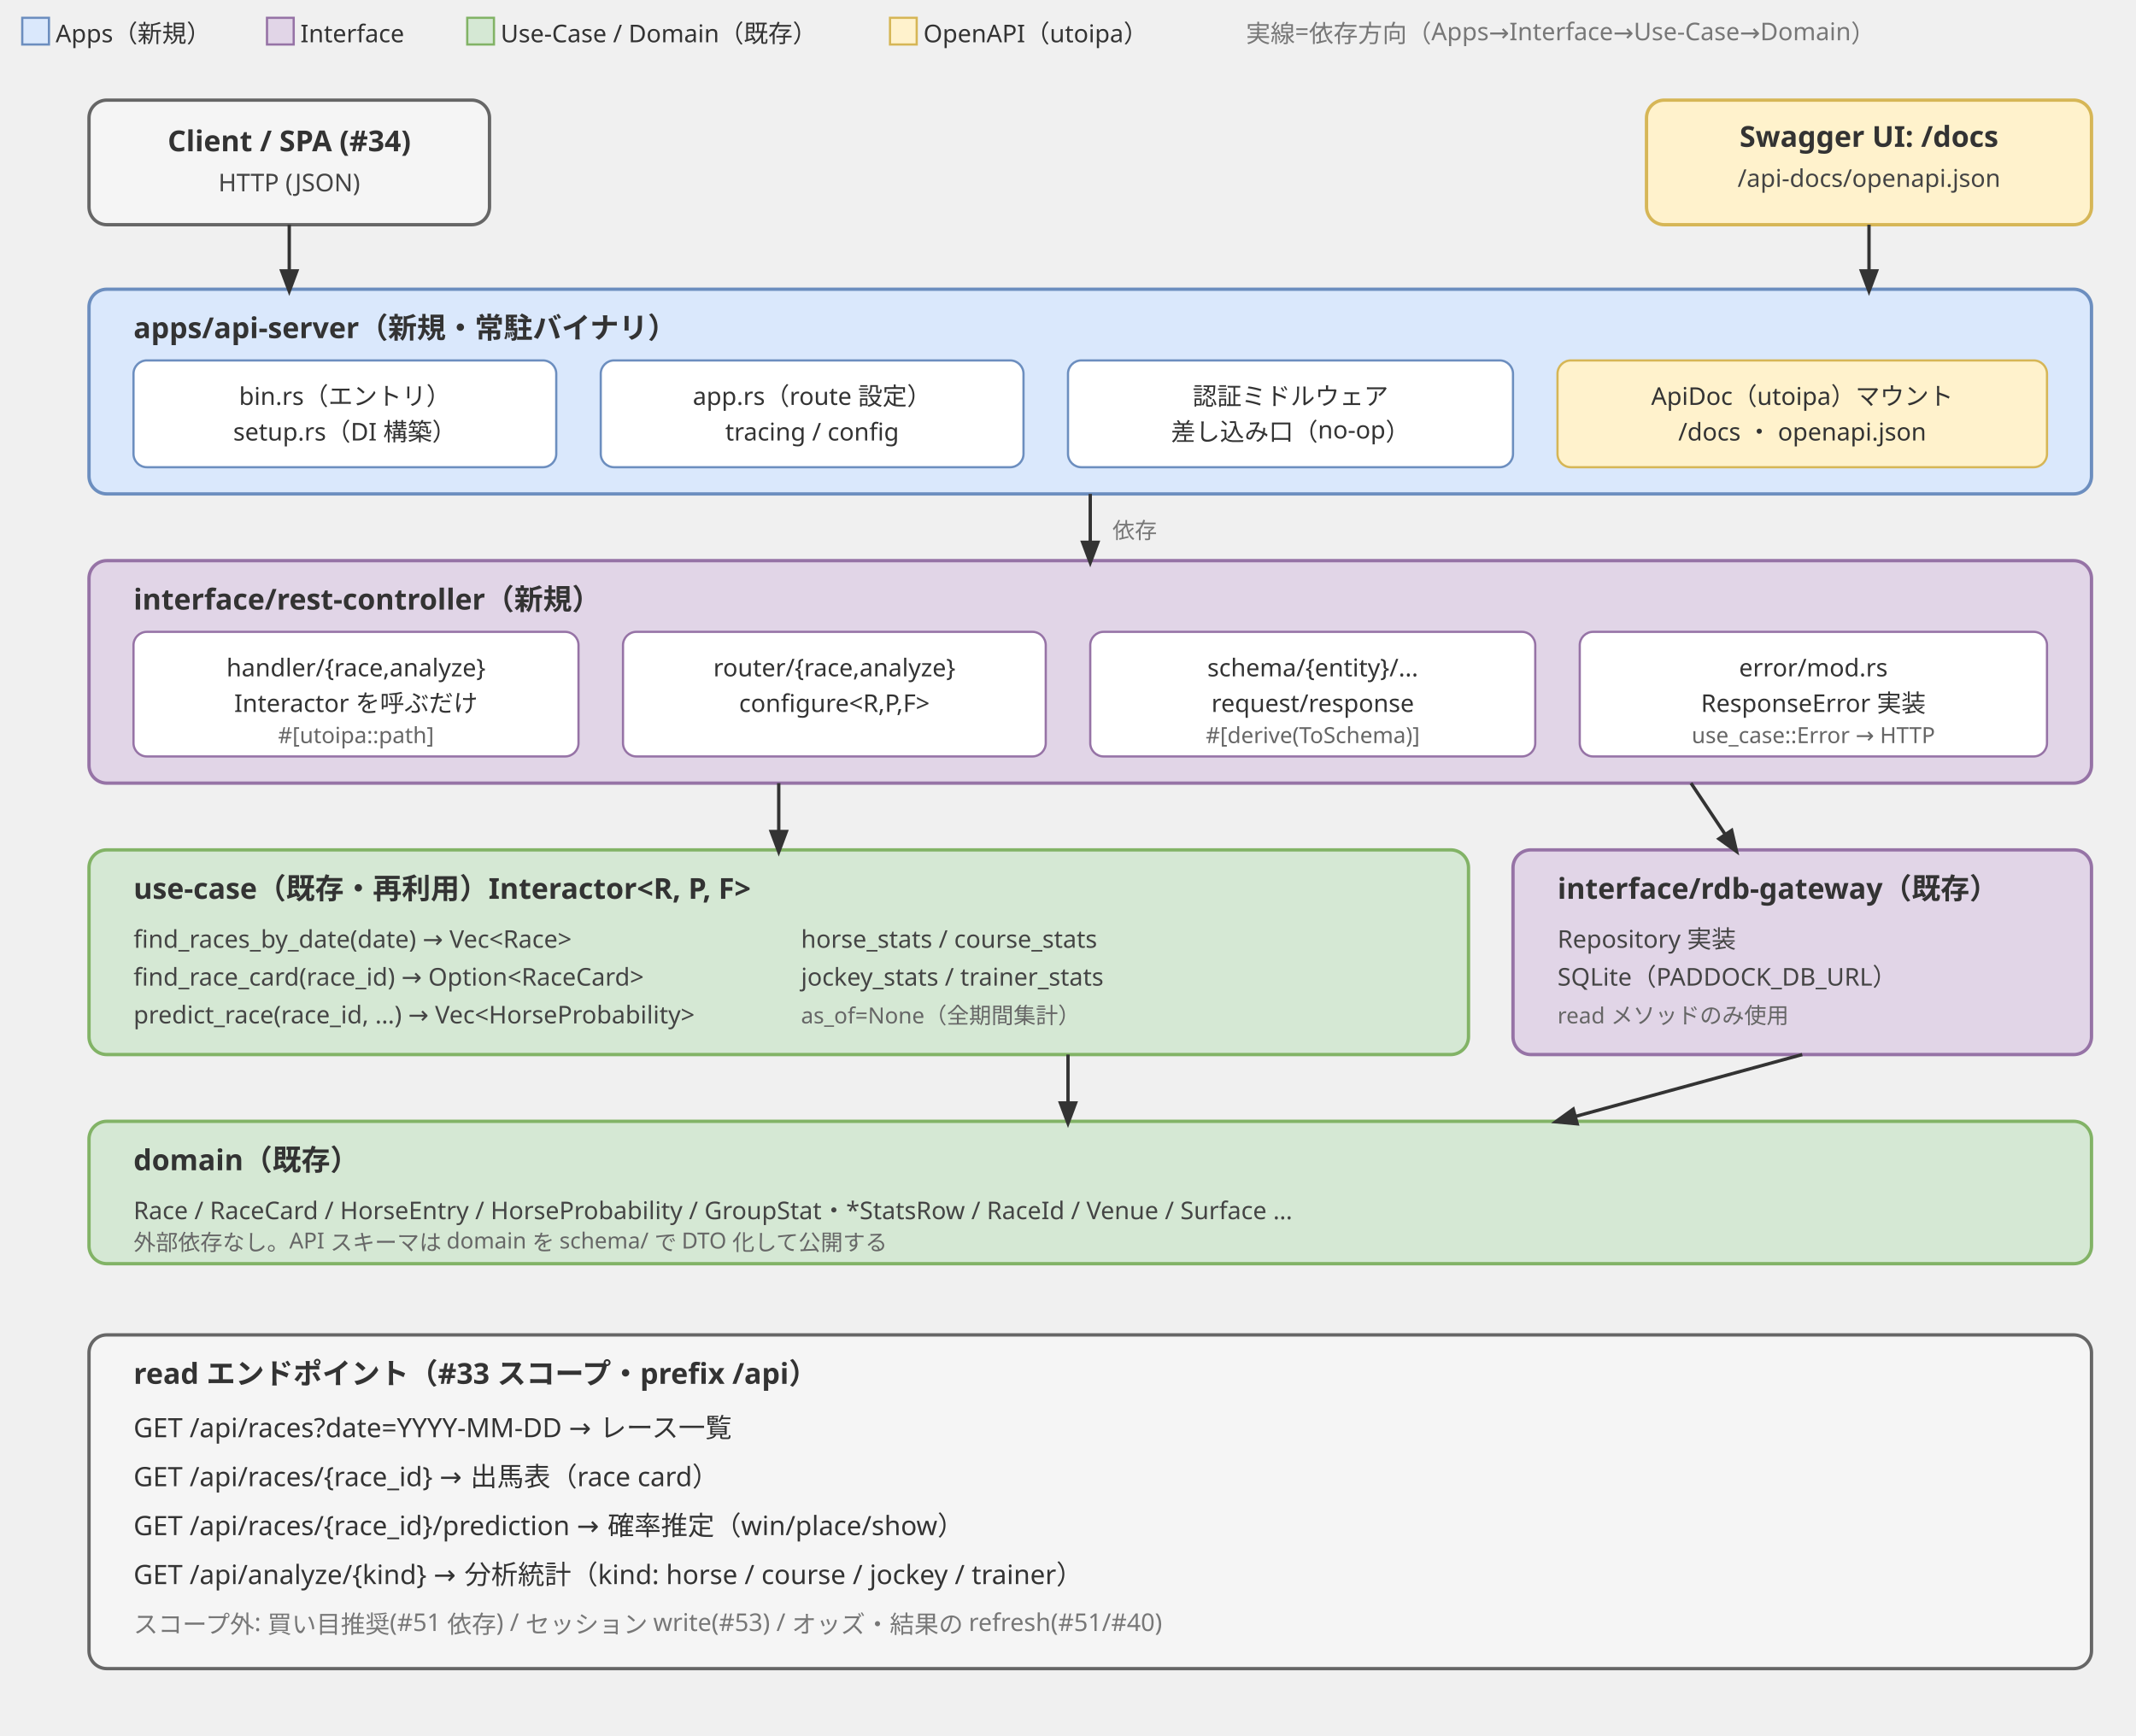
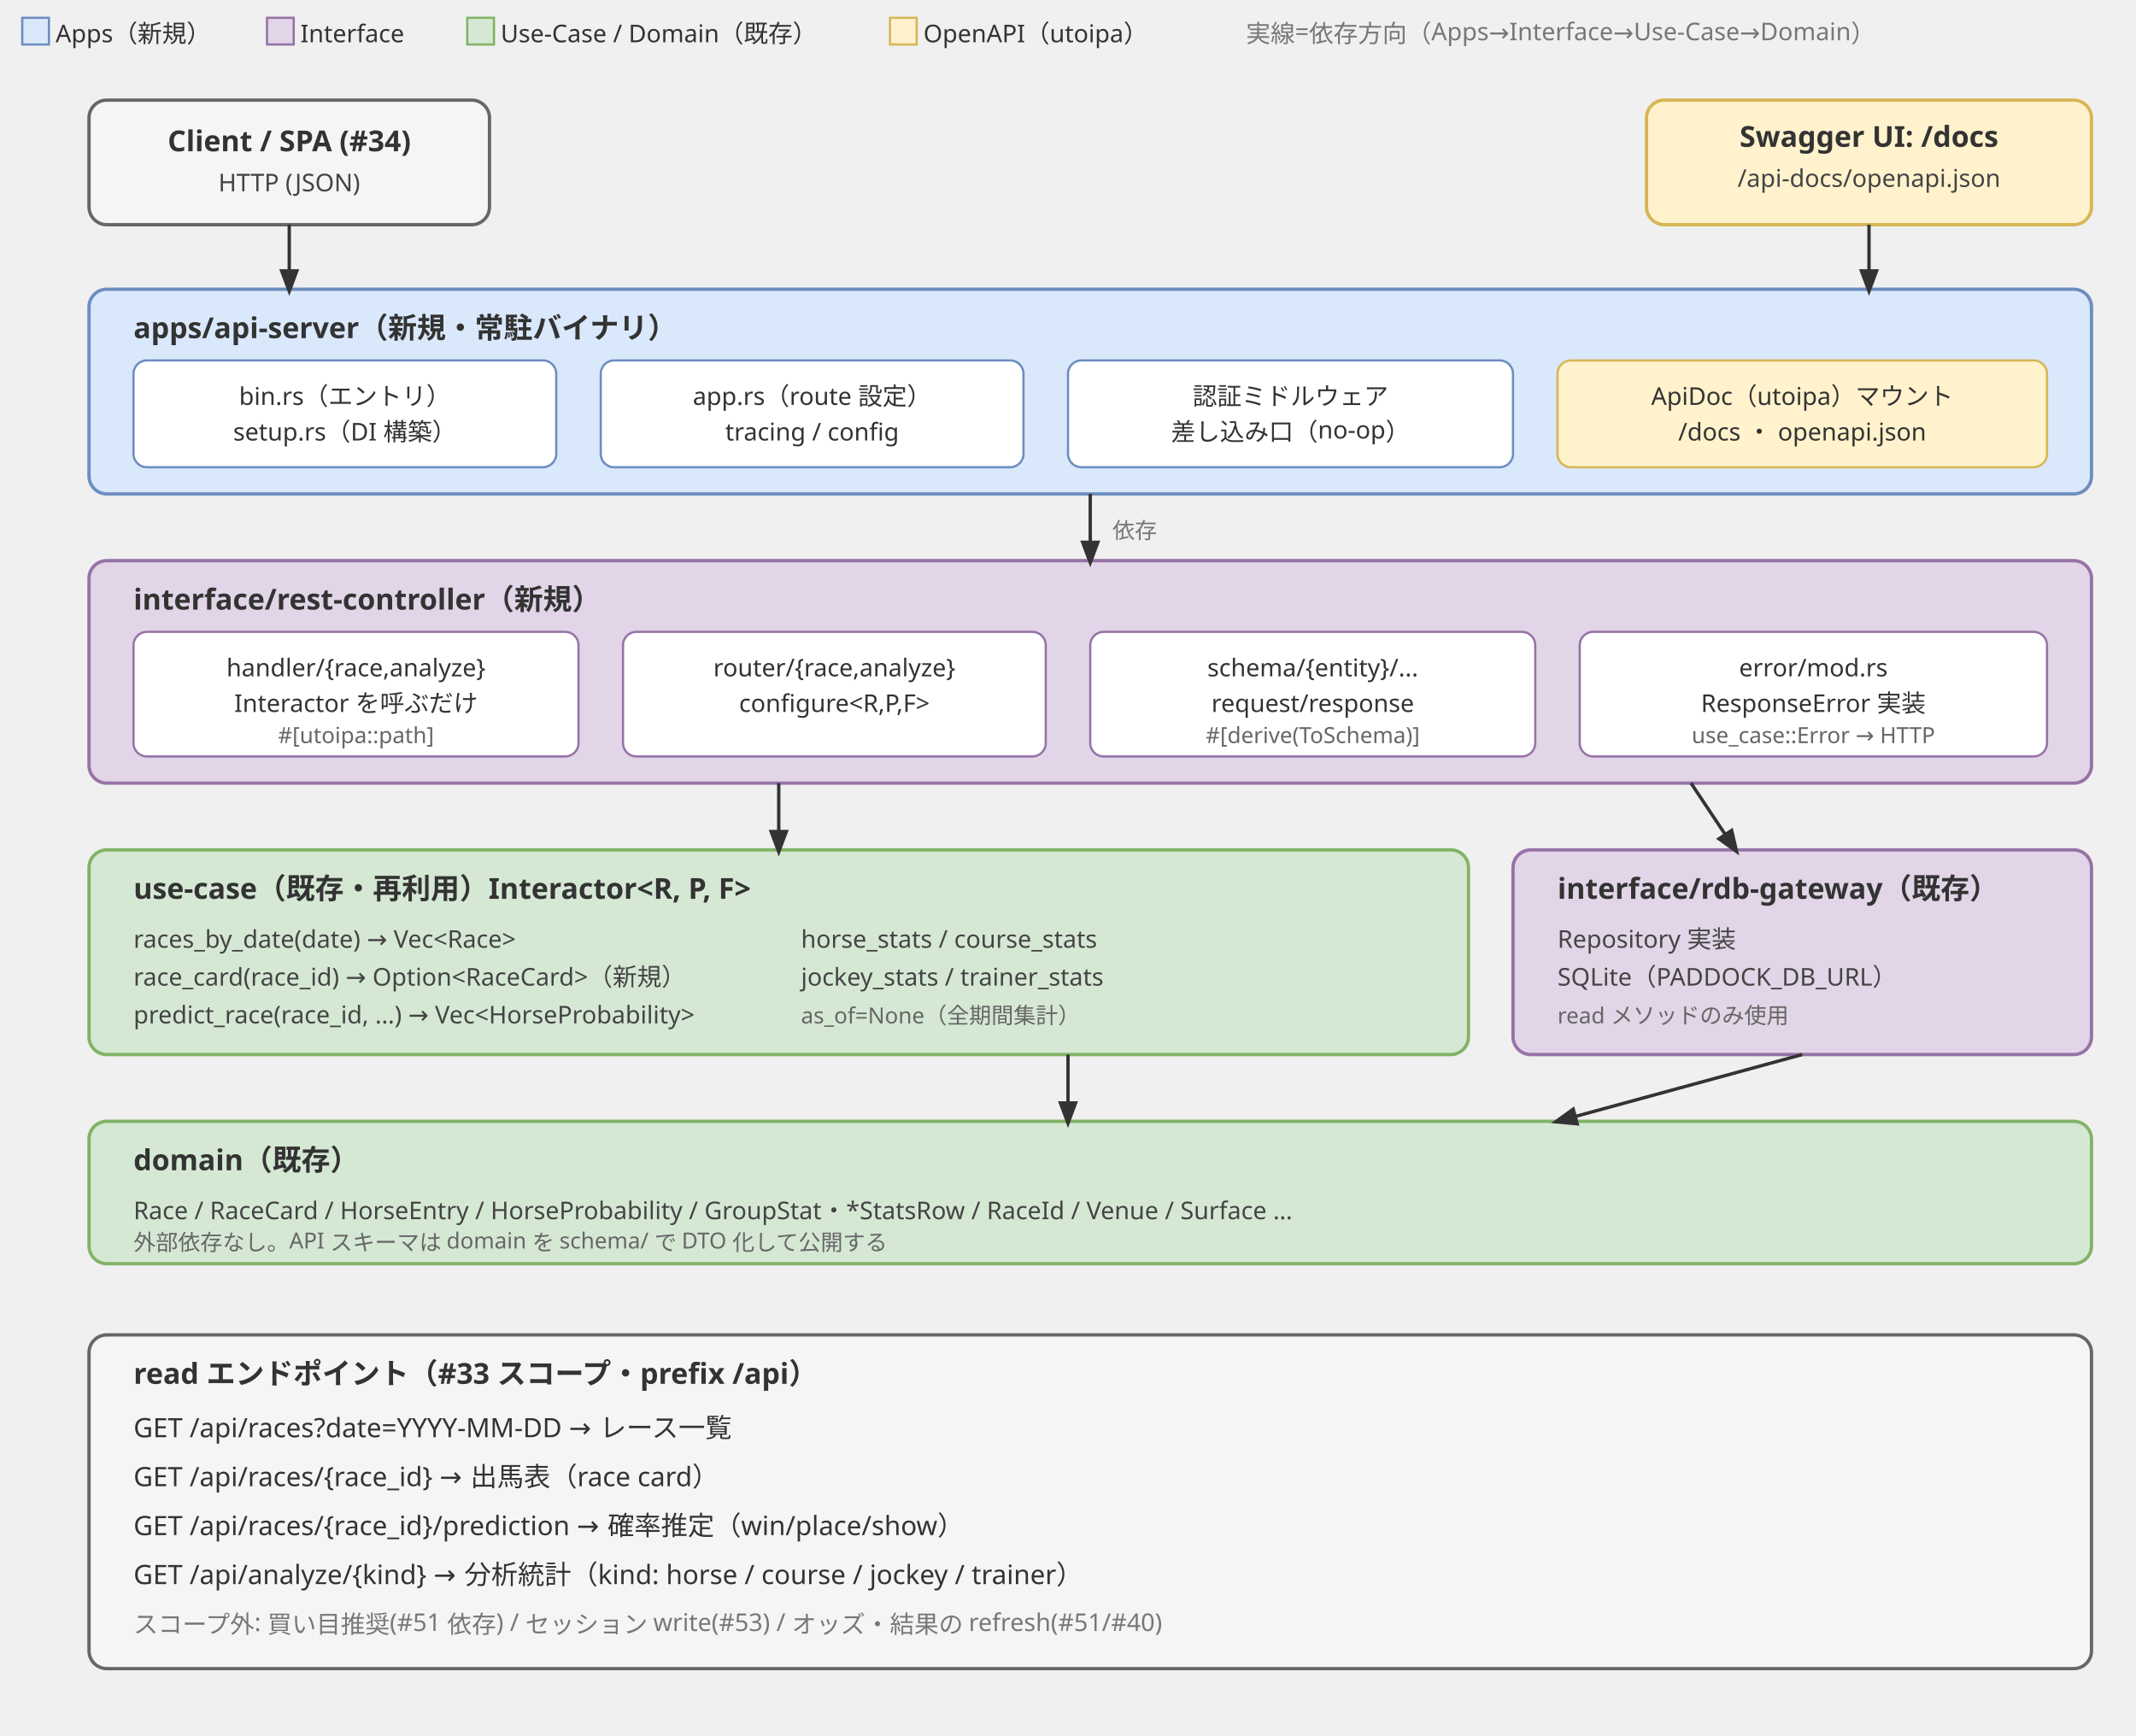
<svg xmlns="http://www.w3.org/2000/svg" width="960" height="780" viewBox="0 0 960 780" font-family="sans-serif" font-size="13">
  <defs>
    <marker id="arrow" markerWidth="8" markerHeight="8" refX="6" refY="3" orient="auto">
      <path d="M0,0 L0,6 L8,3 z" fill="#333" />
    </marker>
  </defs>
  <rect x="10" y="8" width="12" height="12" fill="#dae8fc" stroke="#6c8ebf" stroke-width="1" />
  <text x="25" y="19" font-size="11" fill="#333">Apps（新規）</text>
  <rect x="120" y="8" width="12" height="12" fill="#e1d5e7" stroke="#9673a6" stroke-width="1" />
  <text x="135" y="19" font-size="11" fill="#333">Interface</text>
  <rect x="210" y="8" width="12" height="12" fill="#d5e8d4" stroke="#82b366" stroke-width="1" />
  <text x="225" y="19" font-size="11" fill="#333">Use-Case / Domain（既存）</text>
  <rect x="400" y="8" width="12" height="12" fill="#fff2cc" stroke="#d6b656" stroke-width="1" />
  <text x="415" y="19" font-size="11" fill="#333">OpenAPI（utoipa）</text>
  <text x="560" y="19" font-size="11" fill="#777">実線=依存方向（Apps→Interface→Use-Case→Domain）</text>
  <rect x="40" y="45" width="180" height="56" rx="8" fill="#f5f5f5" stroke="#666" stroke-width="1.5" />
  <text x="130" y="68" text-anchor="middle" font-weight="bold" fill="#333">Client / SPA (#34)</text>
  <text x="130" y="86" text-anchor="middle" font-size="11" fill="#444">HTTP (JSON)</text>
  <rect x="740" y="45" width="200" height="56" rx="8" fill="#fff2cc" stroke="#d6b656" stroke-width="1.5" />
  <text x="840" y="66" text-anchor="middle" font-weight="bold" fill="#333">Swagger UI: /docs</text>
  <text x="840" y="84" text-anchor="middle" font-size="11" fill="#444">/api-docs/openapi.json</text>
  <rect x="40" y="130" width="900" height="92" rx="8" fill="#dae8fc" stroke="#6c8ebf" stroke-width="1.5" />
  <text x="60" y="152" font-weight="bold" fill="#333">apps/api-server（新規・常駐バイナリ）</text>
  <rect x="60" y="162" width="190" height="48" rx="6" fill="#fff" stroke="#6c8ebf" stroke-width="1" />
  <text x="155" y="182" text-anchor="middle" font-size="11" fill="#333">bin.rs（エントリ）</text>
  <text x="155" y="198" text-anchor="middle" font-size="11" fill="#333">setup.rs（DI 構築）</text>
  <rect x="270" y="162" width="190" height="48" rx="6" fill="#fff" stroke="#6c8ebf" stroke-width="1" />
  <text x="365" y="182" text-anchor="middle" font-size="11" fill="#333">app.rs（route 設定）</text>
  <text x="365" y="198" text-anchor="middle" font-size="11" fill="#333">tracing / config</text>
  <rect x="480" y="162" width="200" height="48" rx="6" fill="#fff" stroke="#6c8ebf" stroke-width="1" />
  <text x="580" y="182" text-anchor="middle" font-size="11" fill="#333">認証ミドルウェア</text>
  <text x="580" y="198" text-anchor="middle" font-size="11" fill="#333">差し込み口（no-op）</text>
  <rect x="700" y="162" width="220" height="48" rx="6" fill="#fff2cc" stroke="#d6b656" stroke-width="1" />
  <text x="810" y="182" text-anchor="middle" font-size="11" fill="#333">ApiDoc（utoipa）マウント</text>
  <text x="810" y="198" text-anchor="middle" font-size="11" fill="#333">/docs ・ openapi.json</text>
  <rect x="40" y="252" width="900" height="100" rx="8" fill="#e1d5e7" stroke="#9673a6" stroke-width="1.5" />
  <text x="60" y="274" font-weight="bold" fill="#333">interface/rest-controller（新規）</text>
  <rect x="60" y="284" width="200" height="56" rx="6" fill="#fff" stroke="#9673a6" stroke-width="1" />
  <text x="160" y="304" text-anchor="middle" font-size="11" fill="#333">handler/{race,analyze}</text>
  <text x="160" y="320" text-anchor="middle" font-size="11" fill="#333">Interactor を呼ぶだけ</text>
  <text x="160" y="334" text-anchor="middle" font-size="10" fill="#666">#[utoipa::path]</text>
  <rect x="280" y="284" width="190" height="56" rx="6" fill="#fff" stroke="#9673a6" stroke-width="1" />
  <text x="375" y="304" text-anchor="middle" font-size="11" fill="#333">router/{race,analyze}</text>
  <text x="375" y="320" text-anchor="middle" font-size="11" fill="#333">configure&lt;R,P,F&gt;</text>
  <rect x="490" y="284" width="200" height="56" rx="6" fill="#fff" stroke="#9673a6" stroke-width="1" />
  <text x="590" y="304" text-anchor="middle" font-size="11" fill="#333">schema/{entity}/...</text>
  <text x="590" y="320" text-anchor="middle" font-size="11" fill="#333">request/response</text>
  <text x="590" y="334" text-anchor="middle" font-size="10" fill="#666">#[derive(ToSchema)]</text>
  <rect x="710" y="284" width="210" height="56" rx="6" fill="#fff" stroke="#9673a6" stroke-width="1" />
  <text x="815" y="304" text-anchor="middle" font-size="11" fill="#333">error/mod.rs</text>
  <text x="815" y="320" text-anchor="middle" font-size="11" fill="#333">ResponseError 実装</text>
  <text x="815" y="334" text-anchor="middle" font-size="10" fill="#666">use_case::Error → HTTP</text>
  <rect x="40" y="382" width="620" height="92" rx="8" fill="#d5e8d4" stroke="#82b366" stroke-width="1.5" />
  <text x="60" y="404" font-weight="bold" fill="#333">use-case（既存・再利用）Interactor&lt;R, P, F&gt;</text>
-   <text x="60" y="426" font-size="11" fill="#444">find_races_by_date(date) → Vec&lt;Race&gt;</text>
-   <text x="60" y="443" font-size="11" fill="#444">find_race_card(race_id) → Option&lt;RaceCard&gt;</text>
+   <text x="60" y="426" font-size="11" fill="#444">races_by_date(date) → Vec&lt;Race&gt;</text>
+   <text x="60" y="443" font-size="11" fill="#444">race_card(race_id) → Option&lt;RaceCard&gt;（新規）</text>
  <text x="60" y="460" font-size="11" fill="#444">predict_race(race_id, …) → Vec&lt;HorseProbability&gt;</text>
  <text x="360" y="426" font-size="11" fill="#444">horse_stats / course_stats</text>
  <text x="360" y="443" font-size="11" fill="#444">jockey_stats / trainer_stats</text>
  <text x="360" y="460" font-size="10" fill="#666">as_of=None（全期間集計）</text>
  <rect x="680" y="382" width="260" height="92" rx="8" fill="#e1d5e7" stroke="#9673a6" stroke-width="1.5" />
  <text x="700" y="404" font-weight="bold" fill="#333">interface/rdb-gateway（既存）</text>
  <text x="700" y="426" font-size="11" fill="#444">Repository 実装</text>
  <text x="700" y="443" font-size="11" fill="#444">SQLite（PADDOCK_DB_URL）</text>
  <text x="700" y="460" font-size="10" fill="#666">read メソッドのみ使用</text>
  <rect x="40" y="504" width="900" height="64" rx="8" fill="#d5e8d4" stroke="#82b366" stroke-width="1.5" />
  <text x="60" y="526" font-weight="bold" fill="#333">domain（既存）</text>
  <text x="60" y="548" font-size="11" fill="#444">Race / RaceCard / HorseEntry / HorseProbability / GroupStat・*StatsRow / RaceId / Venue / Surface …</text>
  <text x="60" y="562" font-size="10" fill="#666">外部依存なし。API スキーマは domain を schema/ で DTO 化して公開する</text>
  <rect x="40" y="600" width="900" height="150" rx="8" fill="#f5f5f5" stroke="#666" stroke-width="1.5" />
  <text x="60" y="622" font-weight="bold" fill="#333">read エンドポイント（#33 スコープ・prefix /api）</text>
  <text x="60" y="646" font-size="12" fill="#333">GET /api/races?date=YYYY-MM-DD            → レース一覧</text>
  <text x="60" y="668" font-size="12" fill="#333">GET /api/races/{race_id}                  → 出馬表（race card）</text>
  <text x="60" y="690" font-size="12" fill="#333">GET /api/races/{race_id}/prediction       → 確率推定（win/place/show）</text>
  <text x="60" y="712" font-size="12" fill="#333">GET /api/analyze/{kind}                    → 分析統計（kind: horse / course / jockey / trainer）</text>
  <text x="60" y="734" font-size="11" fill="#777">スコープ外: 買い目推奨(#51 依存) / セッション write(#53) / オッズ・結果の refresh(#51/#40)</text>
  <line x1="130" y1="101" x2="130" y2="130" stroke="#333" stroke-width="1.5" marker-end="url(#arrow)" />
  <line x1="840" y1="101" x2="840" y2="130" stroke="#333" stroke-width="1.5" marker-end="url(#arrow)" />
  <line x1="490" y1="222" x2="490" y2="252" stroke="#333" stroke-width="1.5" marker-end="url(#arrow)" />
  <text x="500" y="242" font-size="10" fill="#777">依存</text>
  <line x1="350" y1="352" x2="350" y2="382" stroke="#333" stroke-width="1.5" marker-end="url(#arrow)" />
  <line x1="760" y1="352" x2="780" y2="382" stroke="#333" stroke-width="1.5" marker-end="url(#arrow)" />
  <line x1="480" y1="474" x2="480" y2="504" stroke="#333" stroke-width="1.5" marker-end="url(#arrow)" />
  <line x1="810" y1="474" x2="700" y2="504" stroke="#333" stroke-width="1.5" marker-end="url(#arrow)" />
</svg>
